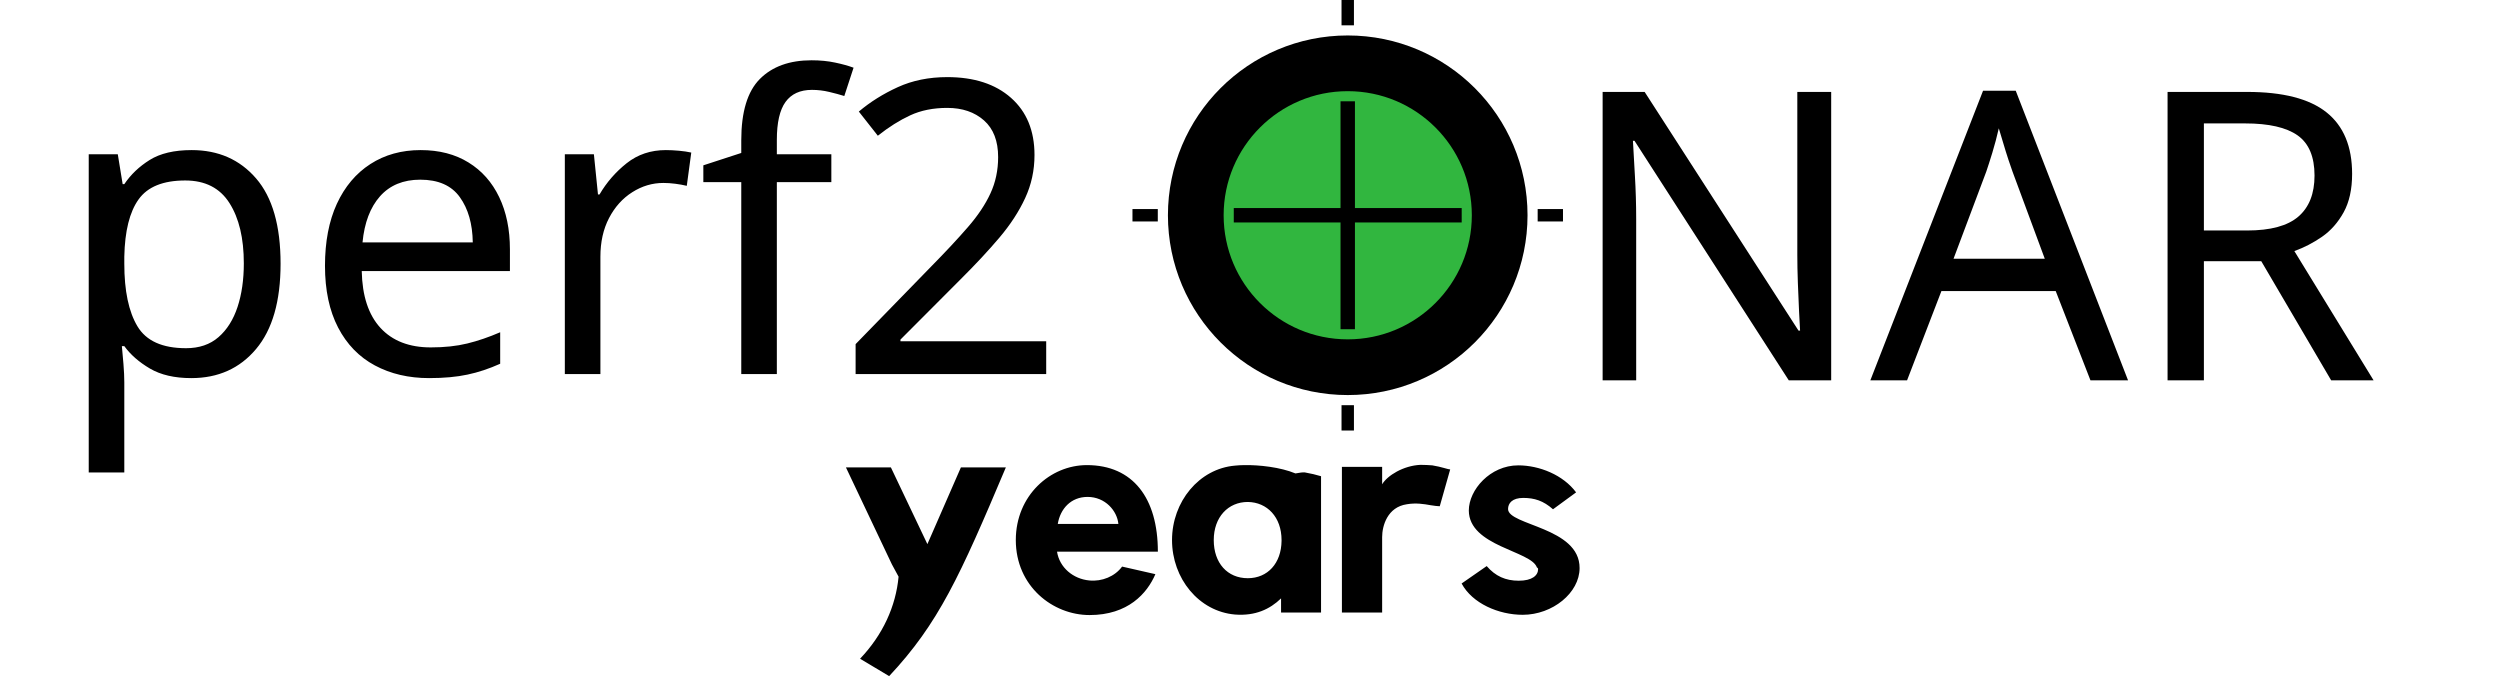
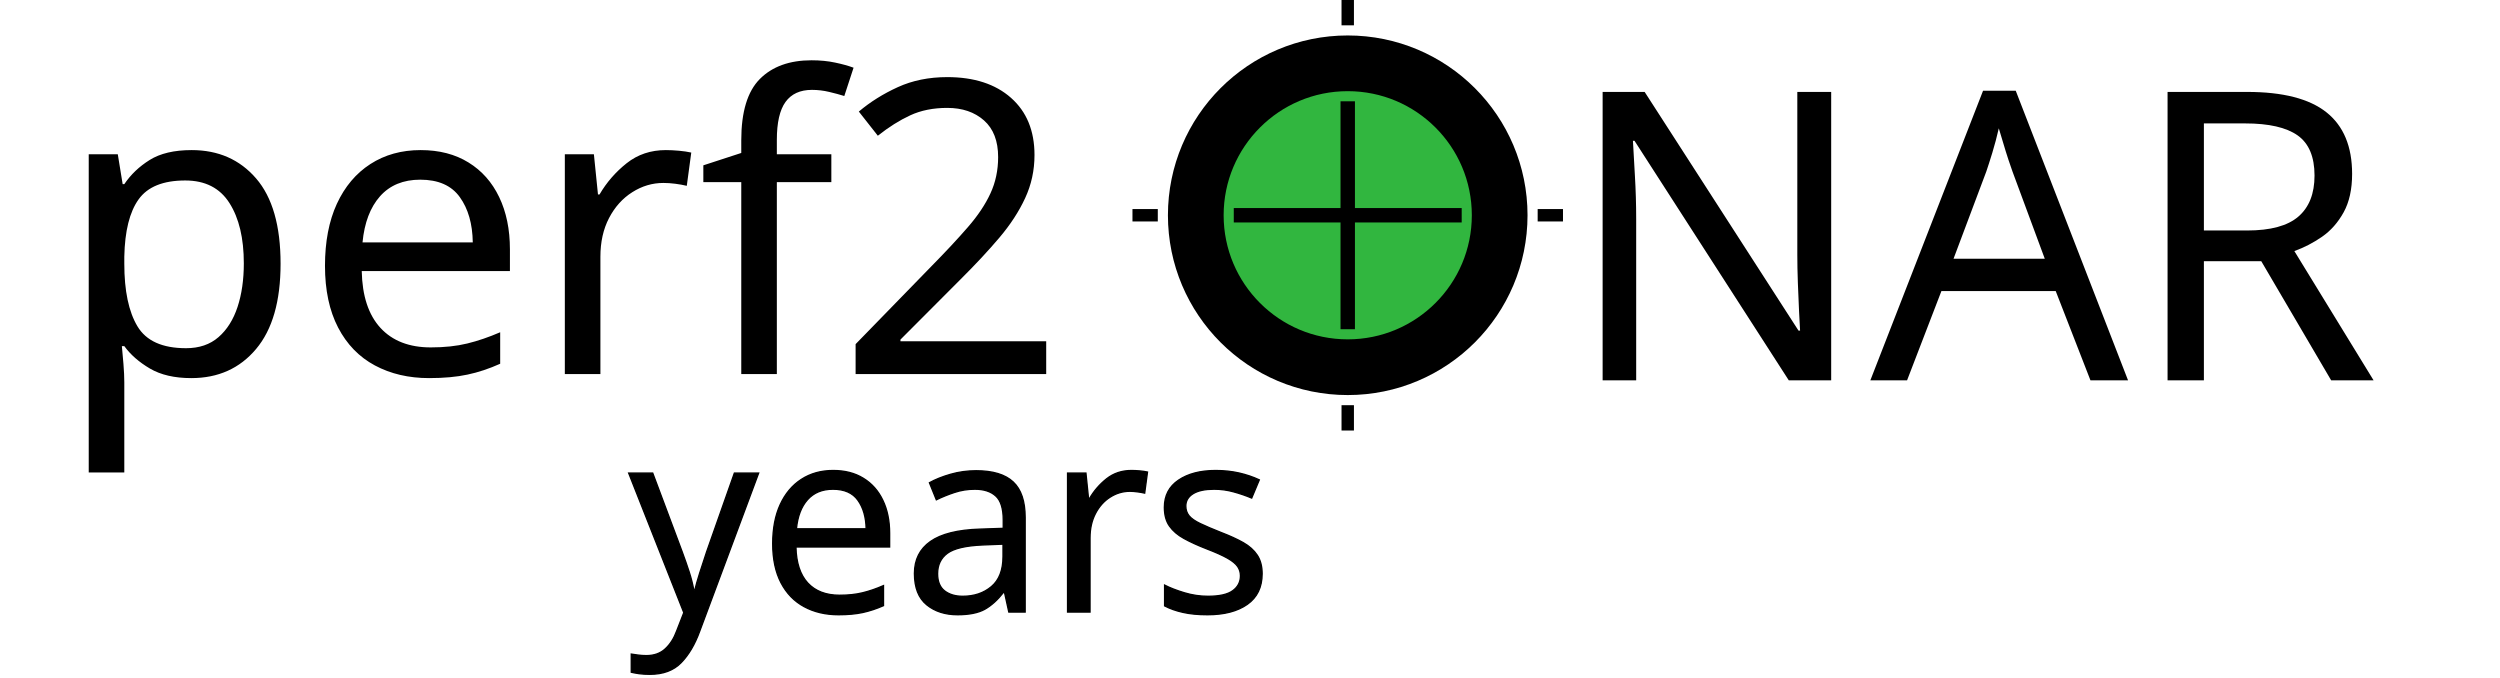
<svg xmlns="http://www.w3.org/2000/svg" width="493.591mm" height="133.805mm" viewBox="0 0 493.591 133.805" version="1.1" id="svg8">
  <defs id="defs2" />
  <g id="layer4" style="display:inline" transform="translate(-3.977978,-15)">
    <circle transform="translate(187.5687,-139.5)" style="display:inline;opacity:1;fill:#31b63f;fill-opacity:1;fill-rule:nonzero;stroke:none;stroke-width:6;stroke-linecap:square;stroke-linejoin:miter;stroke-miterlimit:4;stroke-dasharray:none;stroke-dashoffset:0;stroke-opacity:1" id="path3715-3" cy="197.014" cx="82.479" r="30" />
  </g>
  <g id="layer1" transform="translate(183.5908,-154.5)" style="display:inline">
    <circle style="opacity:1;fill:none;fill-opacity:1;fill-rule:nonzero;stroke:#000000;stroke-width:11;stroke-linecap:square;stroke-linejoin:miter;stroke-miterlimit:4;stroke-dasharray:none;stroke-dashoffset:0;stroke-opacity:1" id="path3715" cy="197" cx="82.5" r="30" />
    <path style="fill:none;fill-rule:evenodd;stroke:#000000;stroke-width:2.846;stroke-linecap:butt;stroke-linejoin:miter;stroke-miterlimit:4;stroke-dasharray:none;stroke-opacity:1" d="m 105,197 h -45" id="path4522" />
    <path style="fill:none;fill-rule:evenodd;stroke:#000000;stroke-width:2.846;stroke-linecap:butt;stroke-linejoin:miter;stroke-miterlimit:4;stroke-dasharray:none;stroke-opacity:1" d="m 82.5,219.5 v -45" id="path4522-6" />
    <path style="fill:none;fill-rule:evenodd;stroke:#000000;stroke-width:2.45;stroke-linecap:butt;stroke-linejoin:miter;stroke-miterlimit:4;stroke-dasharray:none;stroke-opacity:1" d="m 82.5,239.5 v -5" id="path4522-6-7" />
    <path style="fill:none;fill-rule:evenodd;stroke:#000000;stroke-width:2.449;stroke-linecap:butt;stroke-linejoin:miter;stroke-miterlimit:4;stroke-dasharray:none;stroke-opacity:1" d="M 82.5,159.5 V 154.5" id="path4522-6-7-3" />
    <path style="fill:none;fill-rule:evenodd;stroke:#000000;stroke-width:2.449;stroke-linecap:butt;stroke-linejoin:miter;stroke-miterlimit:4;stroke-dasharray:none;stroke-opacity:1" d="m 40,197 h 5" id="path4522-6-7-3-5" />
    <path style="fill:none;fill-rule:evenodd;stroke:#000000;stroke-width:2.45;stroke-linecap:butt;stroke-linejoin:miter;stroke-miterlimit:4;stroke-dasharray:none;stroke-opacity:1" d="M 120,197 H 125" id="path4522-6-7-3-5-6" />
    <text xml:space="preserve" style="font-style:normal;font-variant:normal;font-weight:normal;font-stretch:normal;line-height:0%;font-family:sans-serif;-inkscape-font-specification:'sans-serif, Normal';text-align:start;letter-spacing:0px;word-spacing:0px;writing-mode:lr-tb;text-anchor:start;fill:#000000;fill-opacity:1;stroke:none;stroke-width:0.265px;stroke-linecap:butt;stroke-linejoin:miter;stroke-opacity:1" x="310" y="219.5" id="text4725">
      <tspan id="tspan4723" x="310" y="219.5" style="font-size:70.555px;line-height:1.25;stroke-width:0.265px"> </tspan>
    </text>
  </g>
  <g id="layer3" style="display:inline" transform="translate(-4.129588,-15)">
    <text transform="scale(0.9922901,1.00777)" xml:space="preserve" style="font-style:normal;font-variant:normal;font-weight:normal;font-stretch:normal;font-size:12.093px;line-height:0;font-family:'Rabbid Highway Sign II';-inkscape-font-specification:'Rabbid Highway Sign II, Normal';text-align:end;letter-spacing:0px;word-spacing:0px;writing-mode:lr-tb;text-anchor:end;display:inline;fill:#000000;fill-opacity:1;stroke:none;stroke-width:0.267px;stroke-linecap:butt;stroke-linejoin:miter;stroke-opacity:1" x="232.224" y="88.164" id="text4651-0">
      <tspan id="tspan6225" x="232.224" y="88.164" style="font-style:normal;font-variant:normal;font-weight:normal;font-stretch:normal;font-size:80.348px;line-height:125%;font-family:'Rabbid Highway Sign II';-inkscape-font-specification:'Rabbid Highway Sign II, Normal';text-align:end;writing-mode:lr-tb;text-anchor:end;stroke-width:0.267px" dx="0 -2.568 -2.568 1.553">perf2</tspan>
    </text>
    <text xml:space="preserve" style="font-style:normal;font-variant:normal;font-weight:normal;font-stretch:normal;line-height:0%;font-family:sans-serif;-inkscape-font-specification:'sans-serif, Normal';text-align:start;letter-spacing:0px;word-spacing:0px;writing-mode:lr-tb;text-anchor:start;display:inline;fill:#000000;fill-opacity:1;stroke:none;stroke-width:0.265px;stroke-linecap:butt;stroke-linejoin:miter;stroke-opacity:1" x="312.811" y="90.089" id="text4651">
      <tspan id="tspan4649" x="312.811" y="90.089" style="font-style:normal;font-variant:normal;font-weight:normal;font-stretch:normal;font-size:79.728px;line-height:1.25;font-family:'Rabbid Highway Sign II';-inkscape-font-specification:'Rabbid Highway Sign II, Normal';text-align:start;writing-mode:lr-tb;text-anchor:start;stroke-width:0.265px" dx="0 -0.604 -1.604">NAR</tspan>
    </text>
+     <text transform="scale(0.9922901,1.00777)" xml:space="preserve" style="font-style:normal;font-variant:normal;font-weight:normal;font-stretch:normal;font-size:50.8px;line-height:0;font-family:'Rabbid Highway Sign II';-inkscape-font-specification:'Rabbid Highway Sign II, Normal';text-align:end;letter-spacing:0px;word-spacing:0px;writing-mode:lr-tb;text-anchor:end;display:inline;fill:#000000;fill-opacity:1;stroke:none;stroke-width:0.267px;stroke-linecap:butt;stroke-linejoin:miter;stroke-opacity:1" x="323.616" y="134.8" id="text4651-0-1">
+       <tspan id="tspan6225-7" x="323.616" y="134.8" style="stroke:#000000;fill:#000000font-style:normal;font-variant:normal;font-weight:normal;font-stretch:normal;font-size:50.8px;line-height:125%;font-family:'Rabbid Highway Sign II';-inkscape-font-specification:'Rabbid Highway Sign II, Normal';text-align:end;writing-mode:lr-tb;text-anchor:end;stroke-width:0.267px">years</tspan>
+     </text>
  </g>
  <g id="layer2" style="display:inline" transform="translate(-1.257248)">
-     <path id="text4651-0-4" style="font-style:normal;font-variant:normal;font-weight:normal;font-stretch:normal;font-size:12.098px;line-height:0%;font-family:sans-serif;-inkscape-font-specification:'sans-serif, Normal';text-align:start;letter-spacing:0px;word-spacing:0px;writing-mode:lr-tb;text-anchor:start;fill:#000000;fill-opacity:1;stroke:none;stroke-width:0.267px;stroke-linecap:butt;stroke-linejoin:miter;stroke-opacity:1" d="m 281.694,91.779 c -3.334,0.15 -6.522,2.093 -7.551,3.837 v -3.439 h -7.944 v 28.758 h 7.944 v -14.902 c 0,-2.193 1.03,-5.931 4.904,-6.479 1.765,-0.299 3.334,-0.05 4.707,0.199 0.686,0.1 1.275,0.199 1.765,0.199 l 2.06,-7.277 c -0.49,0 -1.668,-0.498 -3.531,-0.797 -0.687,-0.05 -1.471,-0.1 -2.353,-0.1 z m -65.856,0.05 c -7.208,0 -14.024,5.98 -14.024,14.802 0,9.121 7.306,14.803 14.563,14.803 7.601,0 11.376,-4.286 12.995,-8.074 l -6.571,-1.496 c -1.422,1.944 -3.972,2.991 -6.473,2.741 -3.187,-0.299 -5.884,-2.542 -6.374,-5.682 h 19.908 c 0,-10.566 -4.904,-17.095 -14.024,-17.095 z m 31.089,0 c -0.687,0 -1.275,0.049 -1.814,0.099 -7.11,0.598 -12.455,7.127 -12.455,14.703 0,7.576 5.296,14.105 12.455,14.703 3.972,0.299 6.865,-1.046 9.072,-3.189 v 2.791 h 7.895 V 94.022 c -0.981,-0.299 -2.059,-0.548 -3.187,-0.748 -0.392,-0.05 -1.03,0.05 -1.863,0.199 -2.991,-1.246 -7.209,-1.694 -10.102,-1.644 z m 54.087,0.05 c -5.541,0 -9.759,4.835 -9.759,8.921 0.049,7.077 12.259,7.925 13.436,11.214 0.147,0.1 0.245,0.199 0.245,0.349 0,1.246 -1.177,2.292 -3.825,2.292 -2.599,0 -4.609,-0.897 -6.325,-2.891 l -4.953,3.439 c 2.109,3.937 7.306,6.181 12.063,6.181 5.884,0 11.229,-4.336 11.229,-9.221 0.049,-8.074 -14.123,-8.423 -14.123,-11.663 0,-1.146 0.833,-2.193 2.991,-2.193 2.207,0 3.972,0.548 5.884,2.243 l 4.56,-3.339 c -2.55,-3.439 -7.257,-5.333 -11.425,-5.333 z m -132.741,0.399 9.072,19.138 1.324,2.442 c -0.539,5.831 -3.089,11.463 -7.601,16.198 l 5.737,3.439 c 9.758,-10.417 13.976,-19.736 23.047,-41.218 h -8.875 l -6.62,15.151 -7.208,-15.151 z m 47.712,5.831 c 3.482,0 5.836,2.741 6.081,5.333 h -11.965 c 0.49,-2.99 2.599,-5.333 5.884,-5.333 z m 31.629,0.997 c 3.825,0.05 6.669,2.99 6.669,7.526 v 0.15 c -0.049,4.436 -2.746,7.376 -6.669,7.376 -4.021,0 -6.718,-2.991 -6.718,-7.526 0,-4.535 2.844,-7.526 6.718,-7.526 z" />
    <text xml:space="preserve" style="font-style:normal;font-variant:normal;font-weight:normal;font-stretch:normal;line-height:0%;font-family:sans-serif;-inkscape-font-specification:'sans-serif, Normal';text-align:start;letter-spacing:0px;word-spacing:0px;writing-mode:lr-tb;text-anchor:start;fill:#000000;fill-opacity:1;stroke:none;stroke-width:0.265px;stroke-linecap:butt;stroke-linejoin:miter;stroke-opacity:1" x="363.988" y="-165.556" id="text6229">
      <tspan id="tspan6227" x="363.988" y="-165.556" style="font-size:70.555px;line-height:1.25;stroke-width:0.265px"> </tspan>
    </text>
    <text xml:space="preserve" style="font-style:normal;font-variant:normal;font-weight:normal;font-stretch:normal;line-height:0%;font-family:sans-serif;-inkscape-font-specification:'sans-serif, Normal';text-align:start;letter-spacing:0px;word-spacing:0px;writing-mode:lr-tb;text-anchor:start;fill:#000000;fill-opacity:1;stroke:none;stroke-width:0.265px;stroke-linecap:butt;stroke-linejoin:miter;stroke-opacity:1" x="557.348" y="80" id="text842">
      <tspan id="tspan840" x="557.348" y="80" style="font-size:70.555px;line-height:1.25;stroke-width:0.265px"> </tspan>
    </text>
    <text xml:space="preserve" style="font-style:normal;font-variant:normal;font-weight:normal;font-stretch:normal;line-height:0%;font-family:sans-serif;-inkscape-font-specification:'sans-serif, Normal';text-align:start;letter-spacing:0px;word-spacing:0px;writing-mode:lr-tb;text-anchor:start;fill:#000000;fill-opacity:1;stroke:none;stroke-width:0.265px;stroke-linecap:butt;stroke-linejoin:miter;stroke-opacity:1" x="403.326" y="-263.632" id="text846">
      <tspan id="tspan844" x="403.326" y="-263.632" style="font-size:70.555px;line-height:1.25;stroke-width:0.265px"> </tspan>
    </text>
  </g>
</svg>
